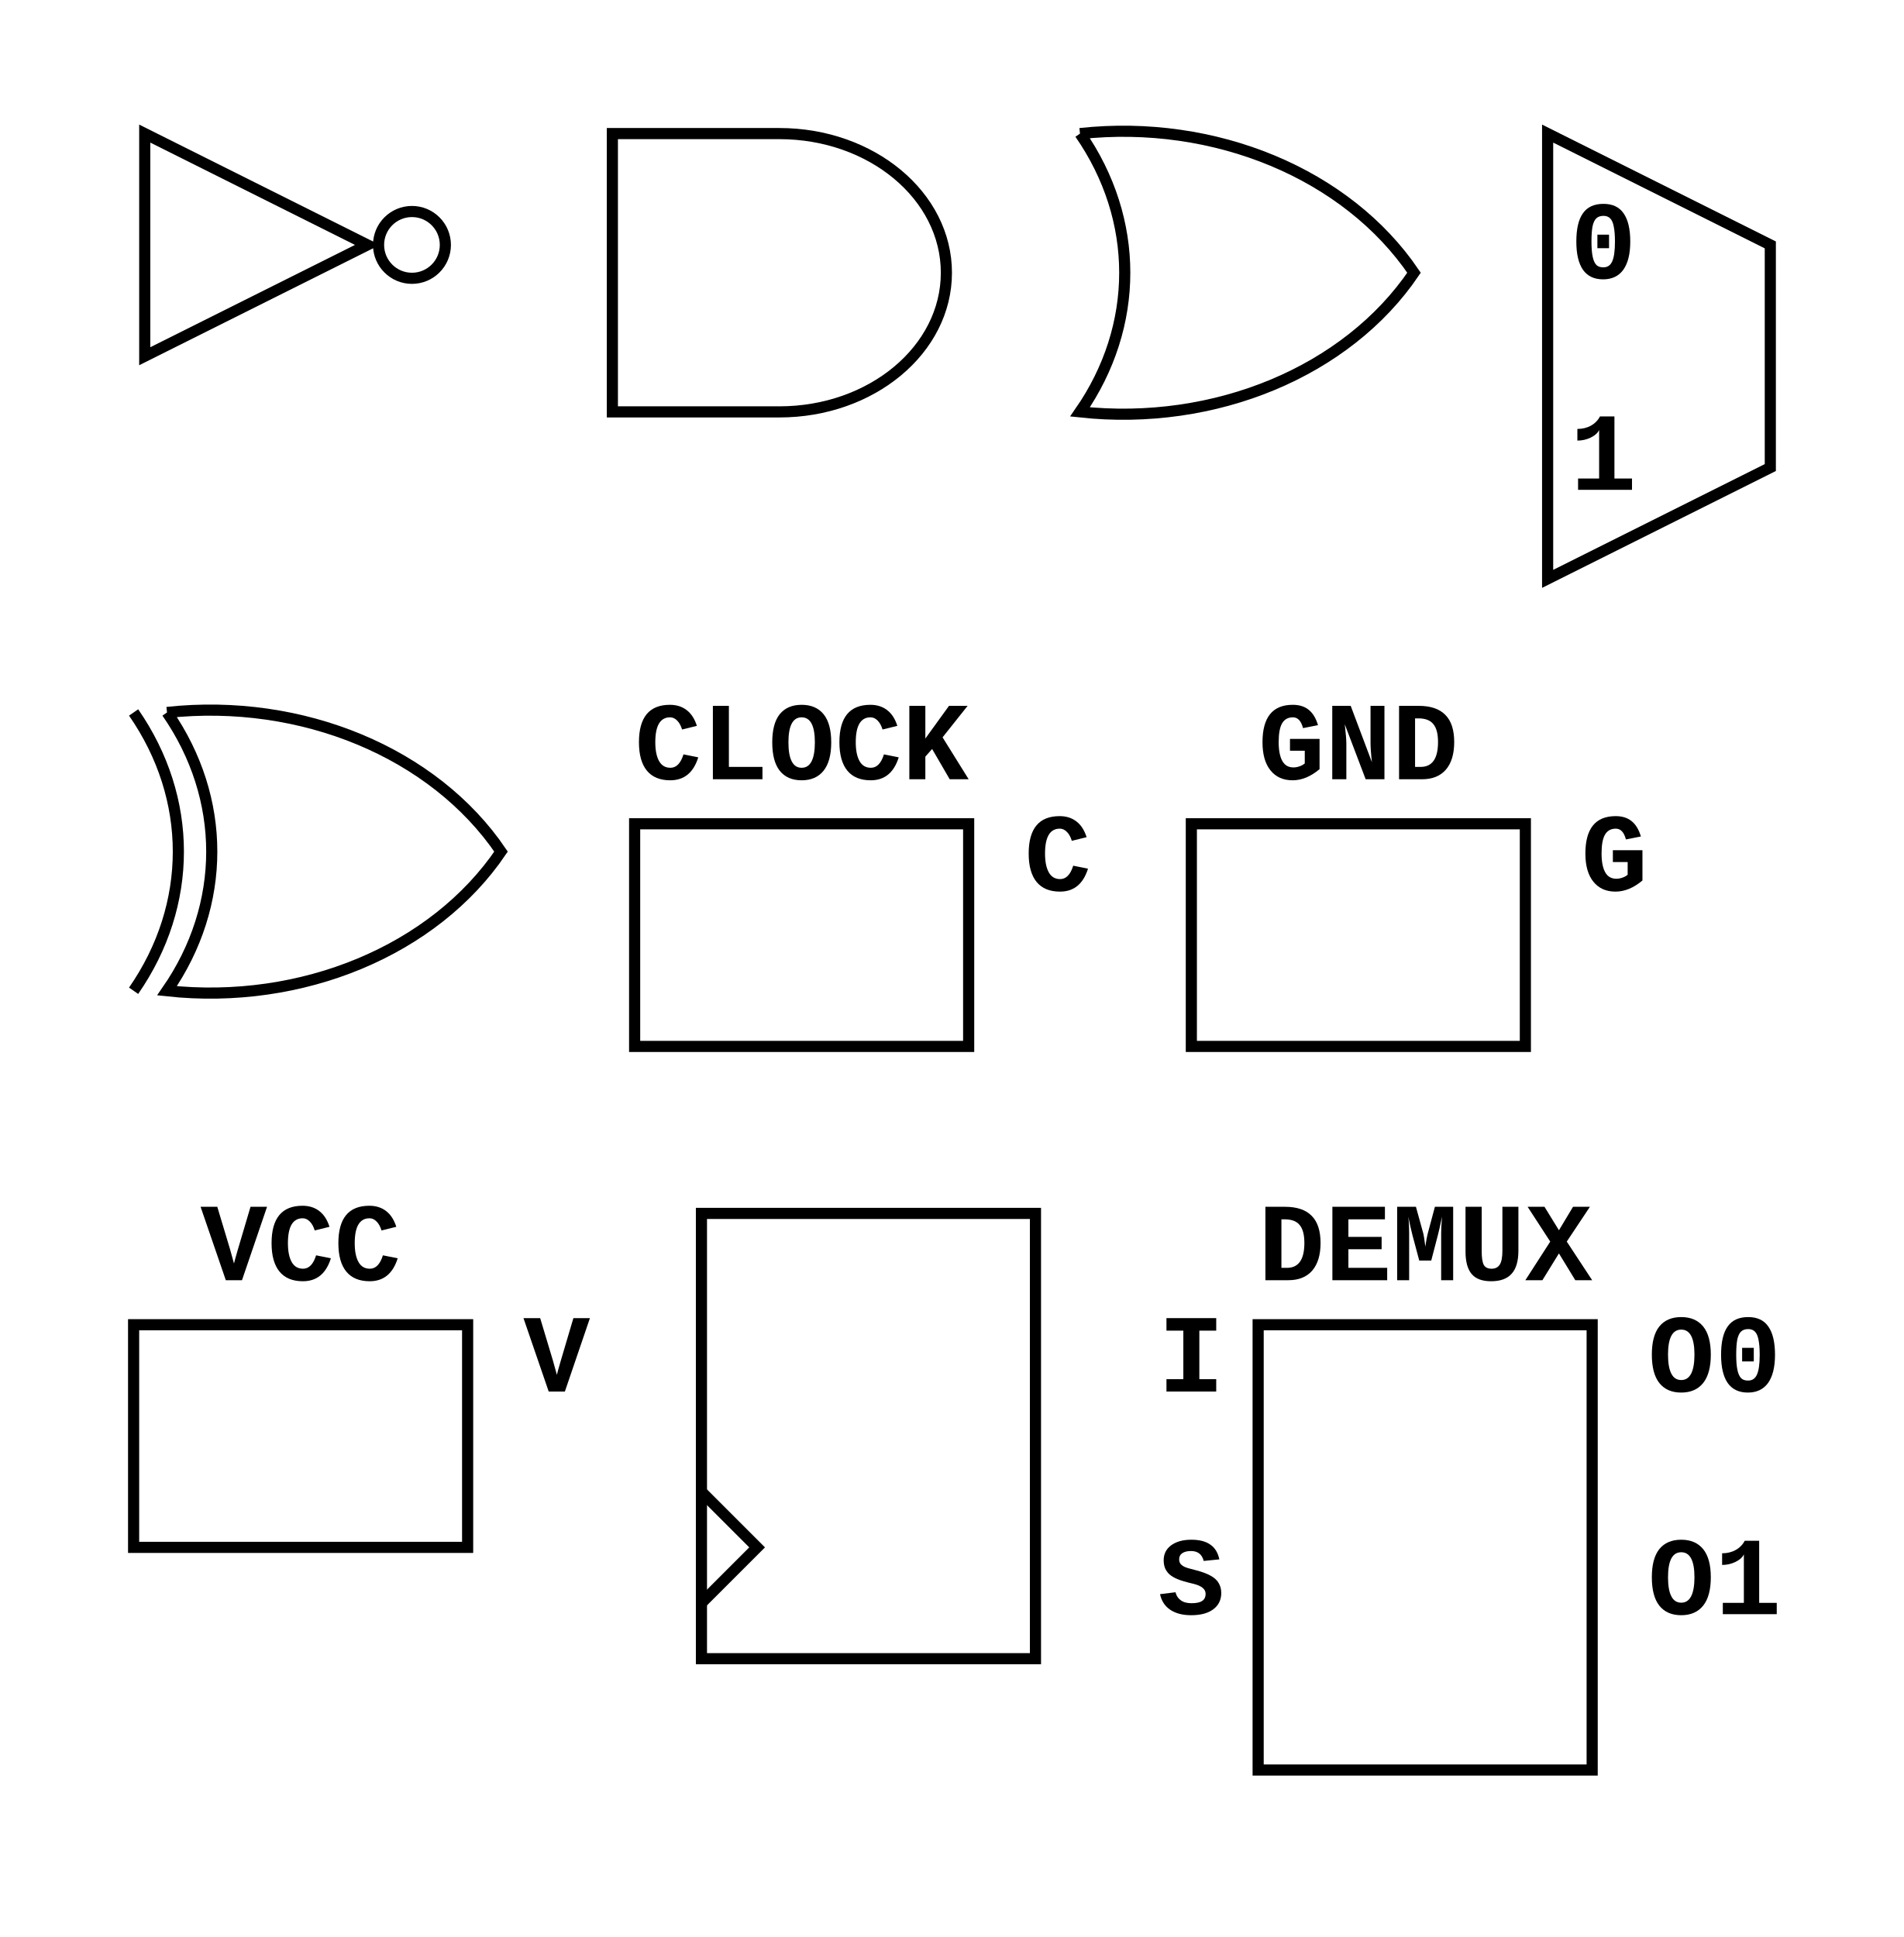
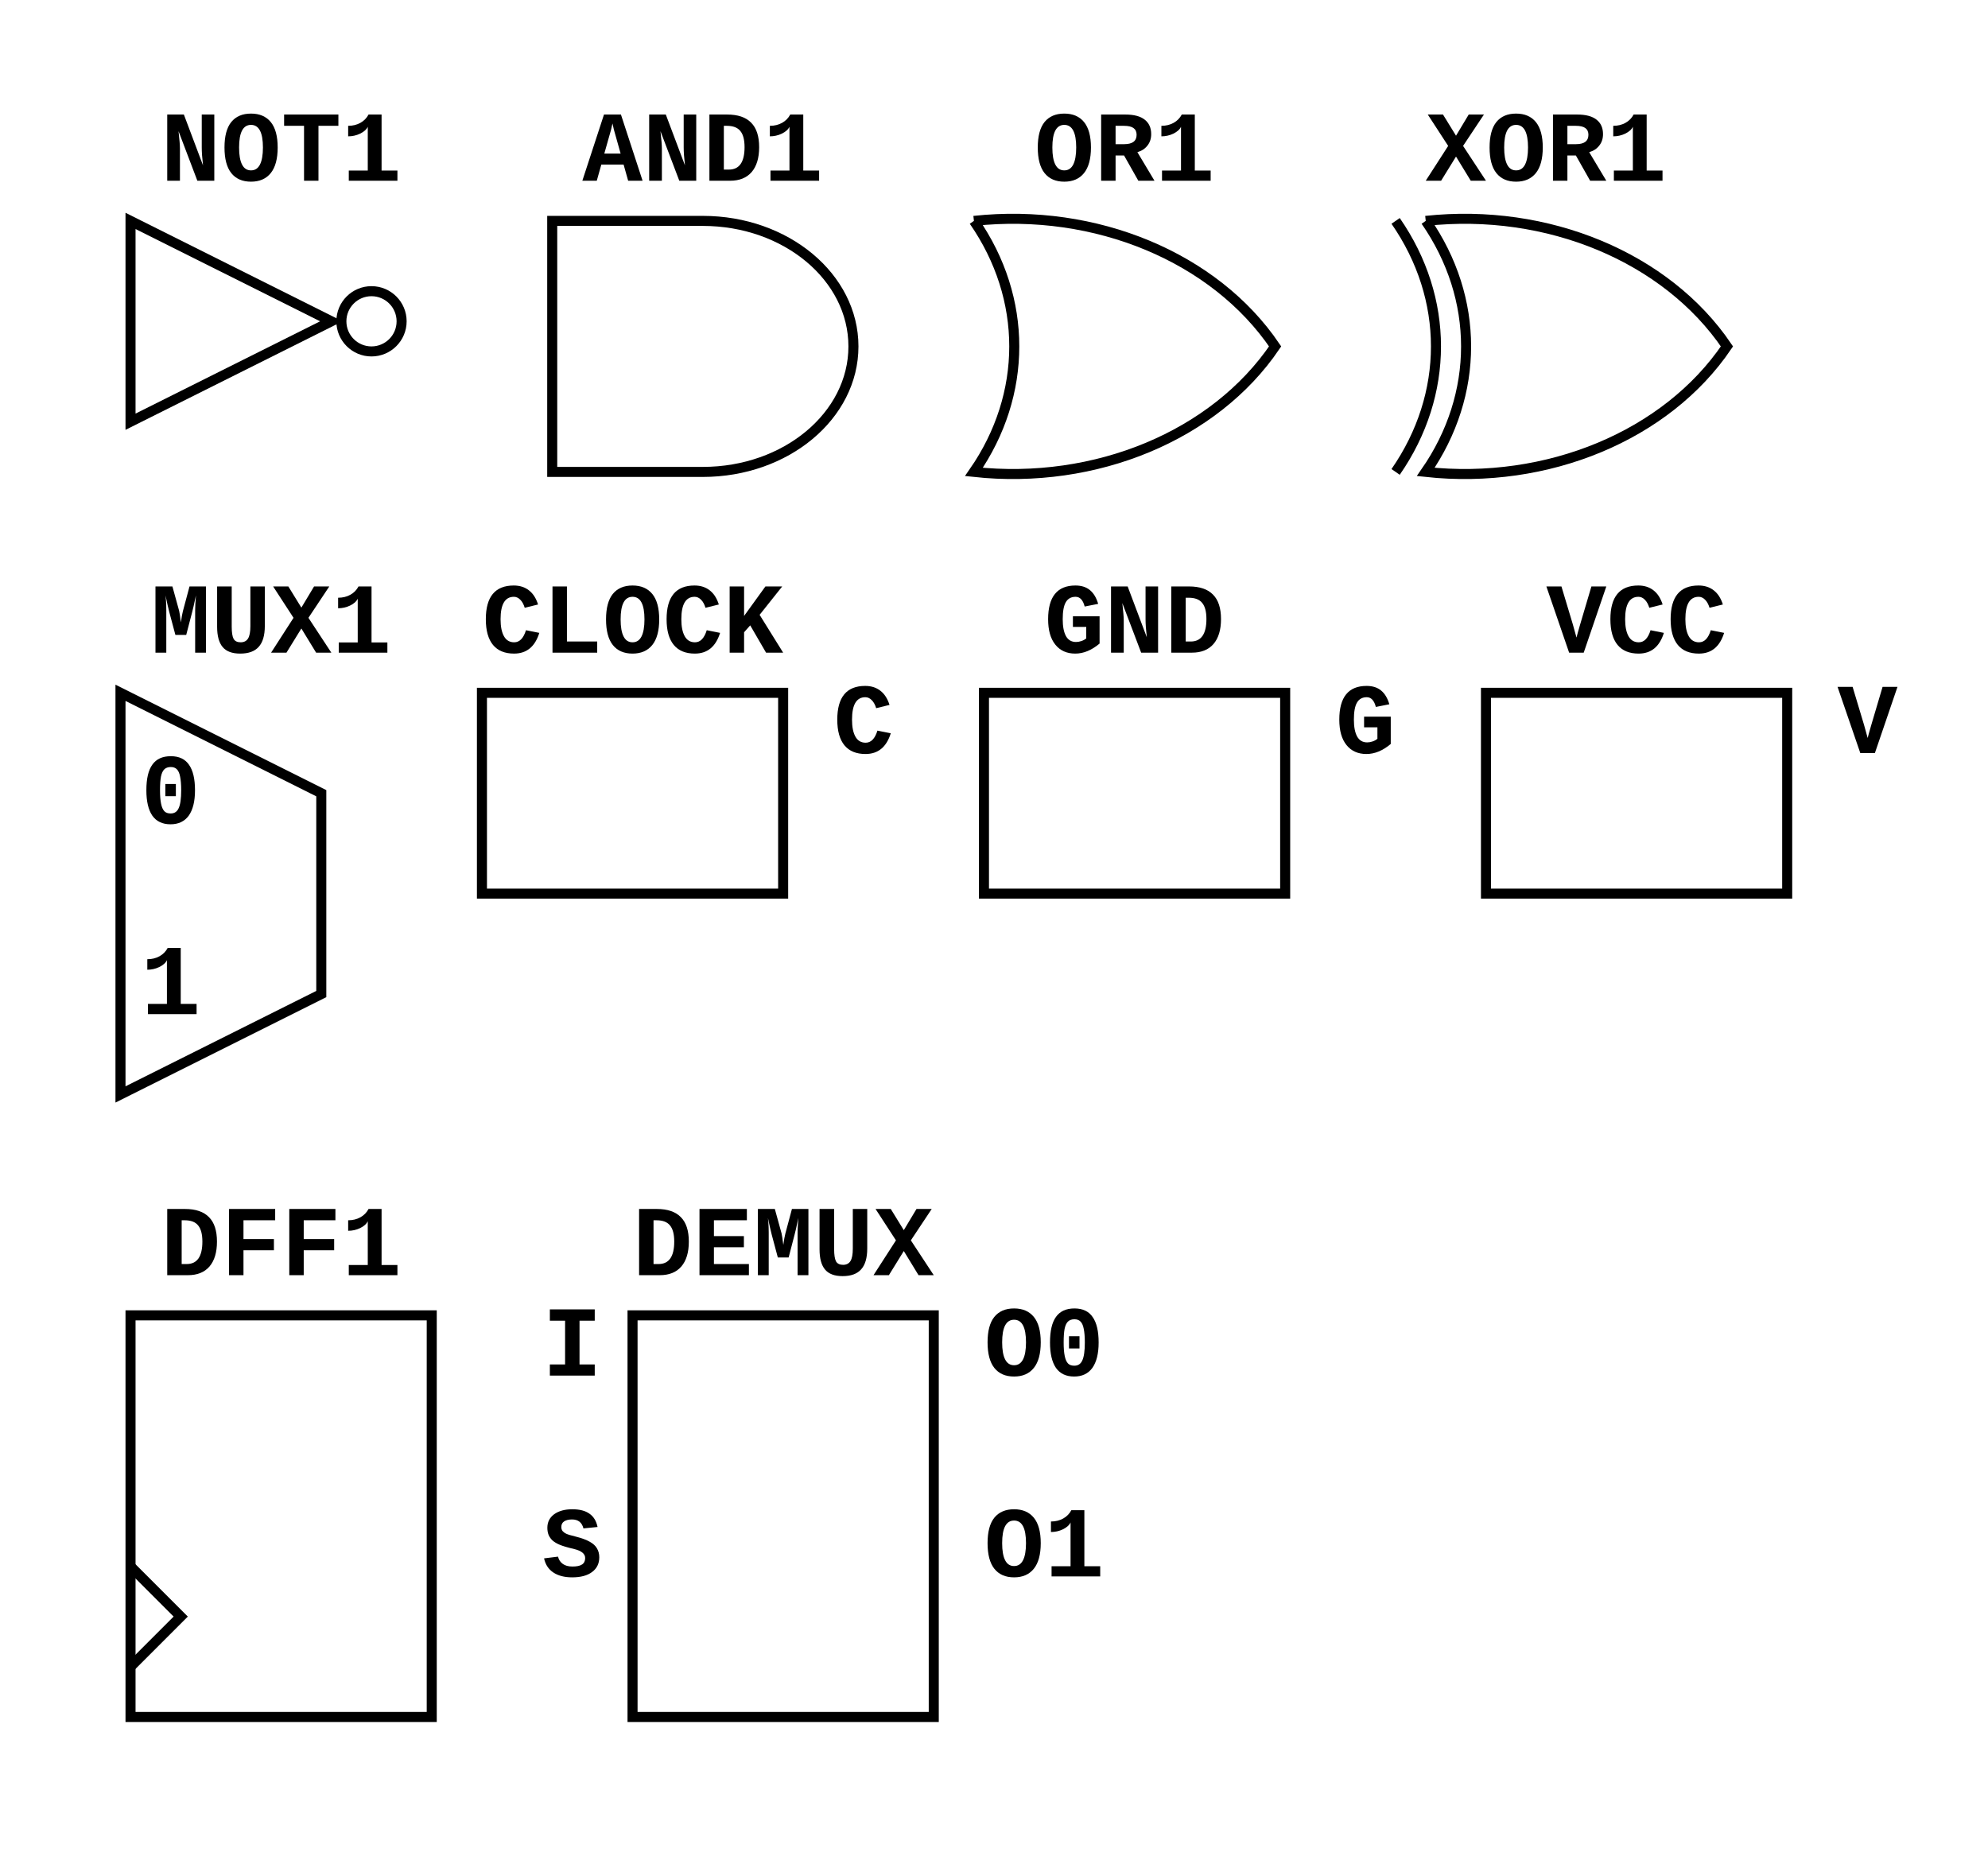
- <svg xmlns="http://www.w3.org/2000/svg" xmlns:ns1="https://github.com/nturley/netlistsvg" width="171" height="174">
+ <svg xmlns="http://www.w3.org/2000/svg" xmlns:ns1="https://github.com/nturley/netlistsvg" width="198" height="186">
  <style>svg {
    stroke:#000;
    fill:none;
  }
  text {
    fill:#000;
    stroke:none;
    font-size:10px;
    font-weight: bold;
    font-family: "Courier New", monospace;
  }
  line {
      stroke-linecap: round;
  }
  .nodelabel {
    text-anchor: middle;
  }
  .inputPortLabel {
    text-anchor: end;
  }
  .splitjoinBody {
    fill:#000;
  }
  .net {
    marker-end: url(#arrow);
  }</style>
-   <g ns1:type="and" transform="translate(55,12)" ns1:width="30" ns1:height="25" id="cell_AND1">
+   <g ns1:type="and" transform="translate(55,22)" ns1:width="30" ns1:height="25" id="cell_AND1">
+     <text x="15" y="-4" class="nodelabel cell_AND1" ns1:attribute="ref">AND1</text>
    <ns1:alias val="$and" />
    <ns1:alias val="$logic_and" />
    <ns1:alias val="$_AND_" />
    <ns1:alias val="$reduce_and" />
    <path d="M0,0 L0,25 L15,25 A15 12.5 0 0 0 15,0 Z" class="cell_AND1" />
    <g ns1:x="0" ns1:y="5" ns1:pid="A" />
    <g ns1:x="0" ns1:y="20" ns1:pid="B" />
    <g ns1:x="30" ns1:y="12.5" ns1:pid="Y" />
  </g>
-   <g ns1:type="generic" transform="translate(57,74)" ns1:width="30" ns1:height="40" id="cell_CLK1">
+   <g ns1:type="generic" transform="translate(48,69)" ns1:width="30" ns1:height="40" id="cell_CLK1">
    <text x="15" y="-4" class="nodelabel cell_CLK1" ns1:attribute="ref">CLOCK</text>
    <rect width="30" height="20" ns1:generic="body" class="cell_CLK1" />
    <g transform="translate(30,10)" ns1:x="30" ns1:y="10" ns1:pid="out0" id="port_CLK1~C">
      <text x="5" y="-4" style="fill:#000; stroke:none" class="cell_CLK1">C</text>
    </g>
  </g>
-   <g ns1:type="generic" transform="translate(113,119)" ns1:width="30" ns1:height="40" id="cell_DEMUX1">
+   <g ns1:type="generic" transform="translate(63,131)" ns1:width="30" ns1:height="40" id="cell_DEMUX1">
    <text x="15" y="-4" class="nodelabel cell_DEMUX1" ns1:attribute="ref">DEMUX</text>
    <rect width="30" height="40" ns1:generic="body" class="cell_DEMUX1" />
    <g transform="translate(0,10)" ns1:x="0" ns1:y="10" ns1:pid="in0" id="port_DEMUX1~I">
      <text x="-3" y="-4" class="inputPortLabel cell_DEMUX1">I</text>
    </g>
    <g transform="translate(0,30)" ns1:x="0" ns1:y="10" ns1:pid="in0" id="port_DEMUX1~S">
      <text x="-3" y="-4" class="inputPortLabel cell_DEMUX1">S</text>
    </g>
    <g transform="translate(30,10)" ns1:x="30" ns1:y="10" ns1:pid="out0" id="port_DEMUX1~O0">
      <text x="5" y="-4" style="fill:#000; stroke:none" class="cell_DEMUX1">O0</text>
    </g>
    <g transform="translate(30,30)" ns1:x="30" ns1:y="10" ns1:pid="out0" id="port_DEMUX1~O1">
      <text x="5" y="-4" style="fill:#000; stroke:none" class="cell_DEMUX1">O1</text>
    </g>
  </g>
-   <g ns1:type="dff" transform="translate(63,109)" ns1:width="30" ns1:height="40" id="cell_DFF1">
+   <g ns1:type="dff" transform="translate(13,131)" ns1:width="30" ns1:height="40" id="cell_DFF1">
+     <text x="15" y="-4" class="nodelabel cell_DFF1" ns1:attribute="ref">DFF1</text>
    <ns1:alias val="$dff" />
    <ns1:alias val="$_DFF_" />
    <ns1:alias val="$_DFF_P_" />
    <ns1:alias val="$adff" />
    <ns1:alias val="$_DFF_" />
    <ns1:alias val="$_DFF_P_" />
    <ns1:alias val="$sdff" />
    <ns1:alias val="$_DFF_" />
    <ns1:alias val="$_DFF_P_" />
    <rect width="30" height="40" x="0" y="0" class="cell_DFF1" />
    <path d="M0,35 L5,30 L0,25" class="cell_DFF1" />
    <g ns1:x="31" ns1:y="10" ns1:pid="Q" />
    <g ns1:x="-1" ns1:y="30" ns1:pid="CLK" />
    <g ns1:x="-1" ns1:y="30" ns1:pid="C" />
    <g ns1:x="-1" ns1:y="10" ns1:pid="D" />
    <g ns1:x="15" ns1:y="40" ns1:pid="ARST" />
    <g ns1:x="15" ns1:y="40" ns1:pid="SRST" />
  </g>
-   <g ns1:type="generic" transform="translate(107,74)" ns1:width="30" ns1:height="40" id="cell_GND1">
+   <g ns1:type="generic" transform="translate(98,69)" ns1:width="30" ns1:height="40" id="cell_GND1">
    <text x="15" y="-4" class="nodelabel cell_GND1" ns1:attribute="ref">GND</text>
    <rect width="30" height="20" ns1:generic="body" class="cell_GND1" />
    <g transform="translate(30,10)" ns1:x="30" ns1:y="10" ns1:pid="out0" id="port_GND1~G">
      <text x="5" y="-4" style="fill:#000; stroke:none" class="cell_GND1">G</text>
    </g>
  </g>
-   <g ns1:type="mux" transform="translate(139,12)" ns1:width="20" ns1:height="40" id="cell_MUX1">
+   <g ns1:type="mux" transform="translate(12,69)" ns1:width="20" ns1:height="40" id="cell_MUX1">
+     <text x="15" y="-4" class="nodelabel cell_MUX1" ns1:attribute="ref">MUX1</text>
    <ns1:alias val="$pmux" />
    <ns1:alias val="$mux" />
    <ns1:alias val="$_MUX_" />
    <path d="M0,0 L20,10 L20,30 L0,40 Z" class="cell_MUX1" />
    <text x="5" y="32" class="nodelabel cell_MUX1" ns1:attribute="">1</text>
    <text x="5" y="13" class="nodelabel cell_MUX1" ns1:attribute="">0</text>
    <g ns1:x="0" ns1:y="10" ns1:pid="A" />
    <g ns1:x="0" ns1:y="30" ns1:pid="B" />
    <g ns1:x="10" ns1:y="35" ns1:pid="S" />
    <g ns1:x="20" ns1:y="20" ns1:pid="Y" />
  </g>
-   <g ns1:type="not" transform="translate(13,12)" ns1:width="30" ns1:height="20" id="cell_NOT1">
+   <g ns1:type="not" transform="translate(13,22)" ns1:width="30" ns1:height="20" id="cell_NOT1">
+     <text x="15" y="-4" class="nodelabel cell_NOT1" ns1:attribute="ref">NOT1</text>
    <ns1:alias val="$_NOT_" />
    <ns1:alias val="$not" />
    <ns1:alias val="$logic_not" />
    <path d="M0,0 L0,20 L20,10 Z" class="cell_NOT1" />
    <circle cx="24" cy="10" r="3" class="cell_NOT1" />
    <g ns1:x="-1" ns1:y="10" ns1:pid="A" />
    <g ns1:x="27" ns1:y="10" ns1:pid="Y" />
  </g>
-   <g ns1:type="or" transform="translate(97,12)" ns1:width="30" ns1:height="25" id="cell_OR1">
+   <g ns1:type="or" transform="translate(97,22)" ns1:width="30" ns1:height="25" id="cell_OR1">
+     <text x="15" y="-4" class="nodelabel cell_OR1" ns1:attribute="ref">OR1</text>
    <ns1:alias val="$or" />
    <ns1:alias val="$logic_or" />
    <ns1:alias val="$_OR_" />
    <ns1:alias val="$reduce_or" />
    <ns1:alias val="$reduce_bool" />
    <path d="M0,0 A30 25 0 0 1 0,25 A30 25 0 0 0 30,12.5 A30 25 0 0 0 0,0" class="cell_OR1" />
    <g ns1:x="2" ns1:y="5" ns1:pid="A" />
    <g ns1:x="2" ns1:y="20" ns1:pid="B" />
    <g ns1:x="30" ns1:y="12.5" ns1:pid="Y" />
  </g>
-   <g ns1:type="generic" transform="translate(12,119)" ns1:width="30" ns1:height="40" id="cell_VCC1">
+   <g ns1:type="generic" transform="translate(148,69)" ns1:width="30" ns1:height="40" id="cell_VCC1">
    <text x="15" y="-4" class="nodelabel cell_VCC1" ns1:attribute="ref">VCC</text>
    <rect width="30" height="20" ns1:generic="body" class="cell_VCC1" />
    <g transform="translate(30,10)" ns1:x="30" ns1:y="10" ns1:pid="out0" id="port_VCC1~V">
      <text x="5" y="-4" style="fill:#000; stroke:none" class="cell_VCC1">V</text>
    </g>
  </g>
-   <g ns1:type="reduce_xor" transform="translate(12,64)" ns1:width="33" ns1:height="25" id="cell_XOR1">
+   <g ns1:type="reduce_xor" transform="translate(139,22)" ns1:width="33" ns1:height="25" id="cell_XOR1">
+     <text x="15" y="-4" class="nodelabel cell_XOR1" ns1:attribute="ref">XOR1</text>
    <ns1:alias val="$xor" />
    <ns1:alias val="$reduce_xor" />
    <ns1:alias val="$_XOR_" />
    <path d="M3,0 A30 25 0 0 1 3,25 A30 25 0 0 0 33,12.5 A30 25 0 0 0 3,0" class="cell_XOR1" />
    <path d="M0,0 A30 25 0 0 1 0,25" class="cell_XOR1" />
    <g ns1:x="2" ns1:y="5" ns1:pid="A" />
    <g ns1:x="2" ns1:y="20" ns1:pid="B" />
    <g ns1:x="33" ns1:y="12.5" ns1:pid="Y" />
  </g>
</svg>
